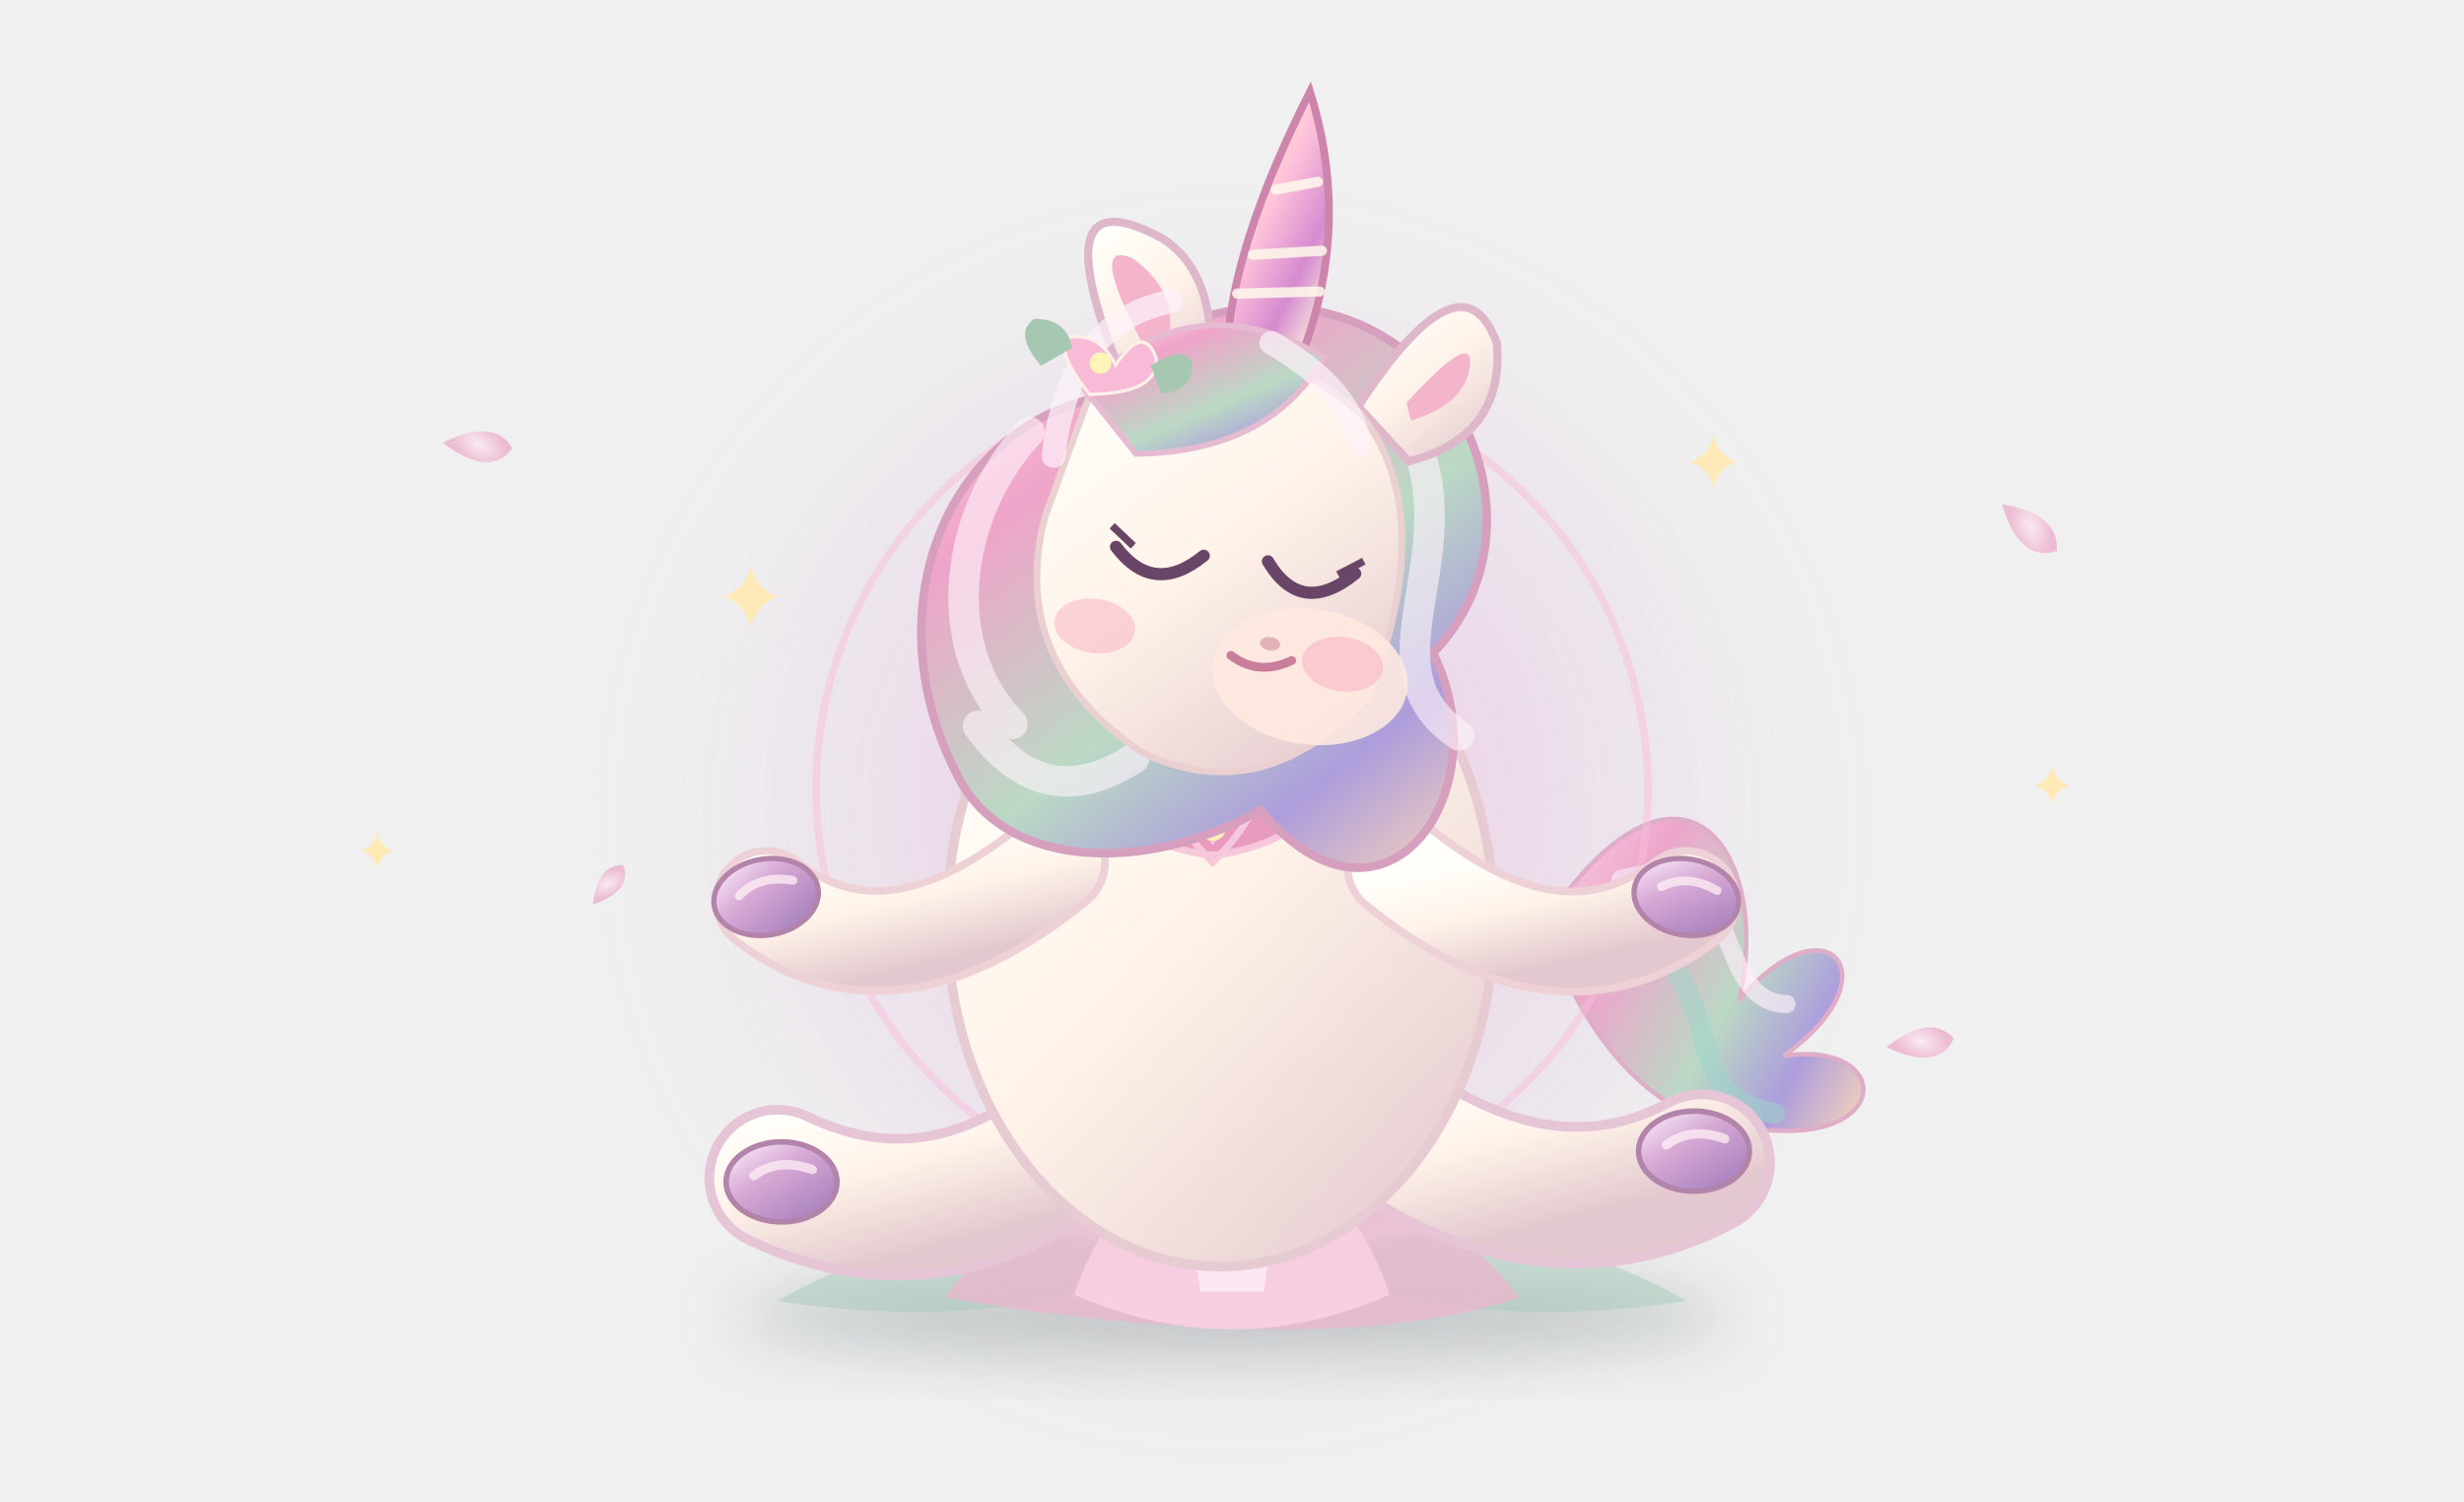
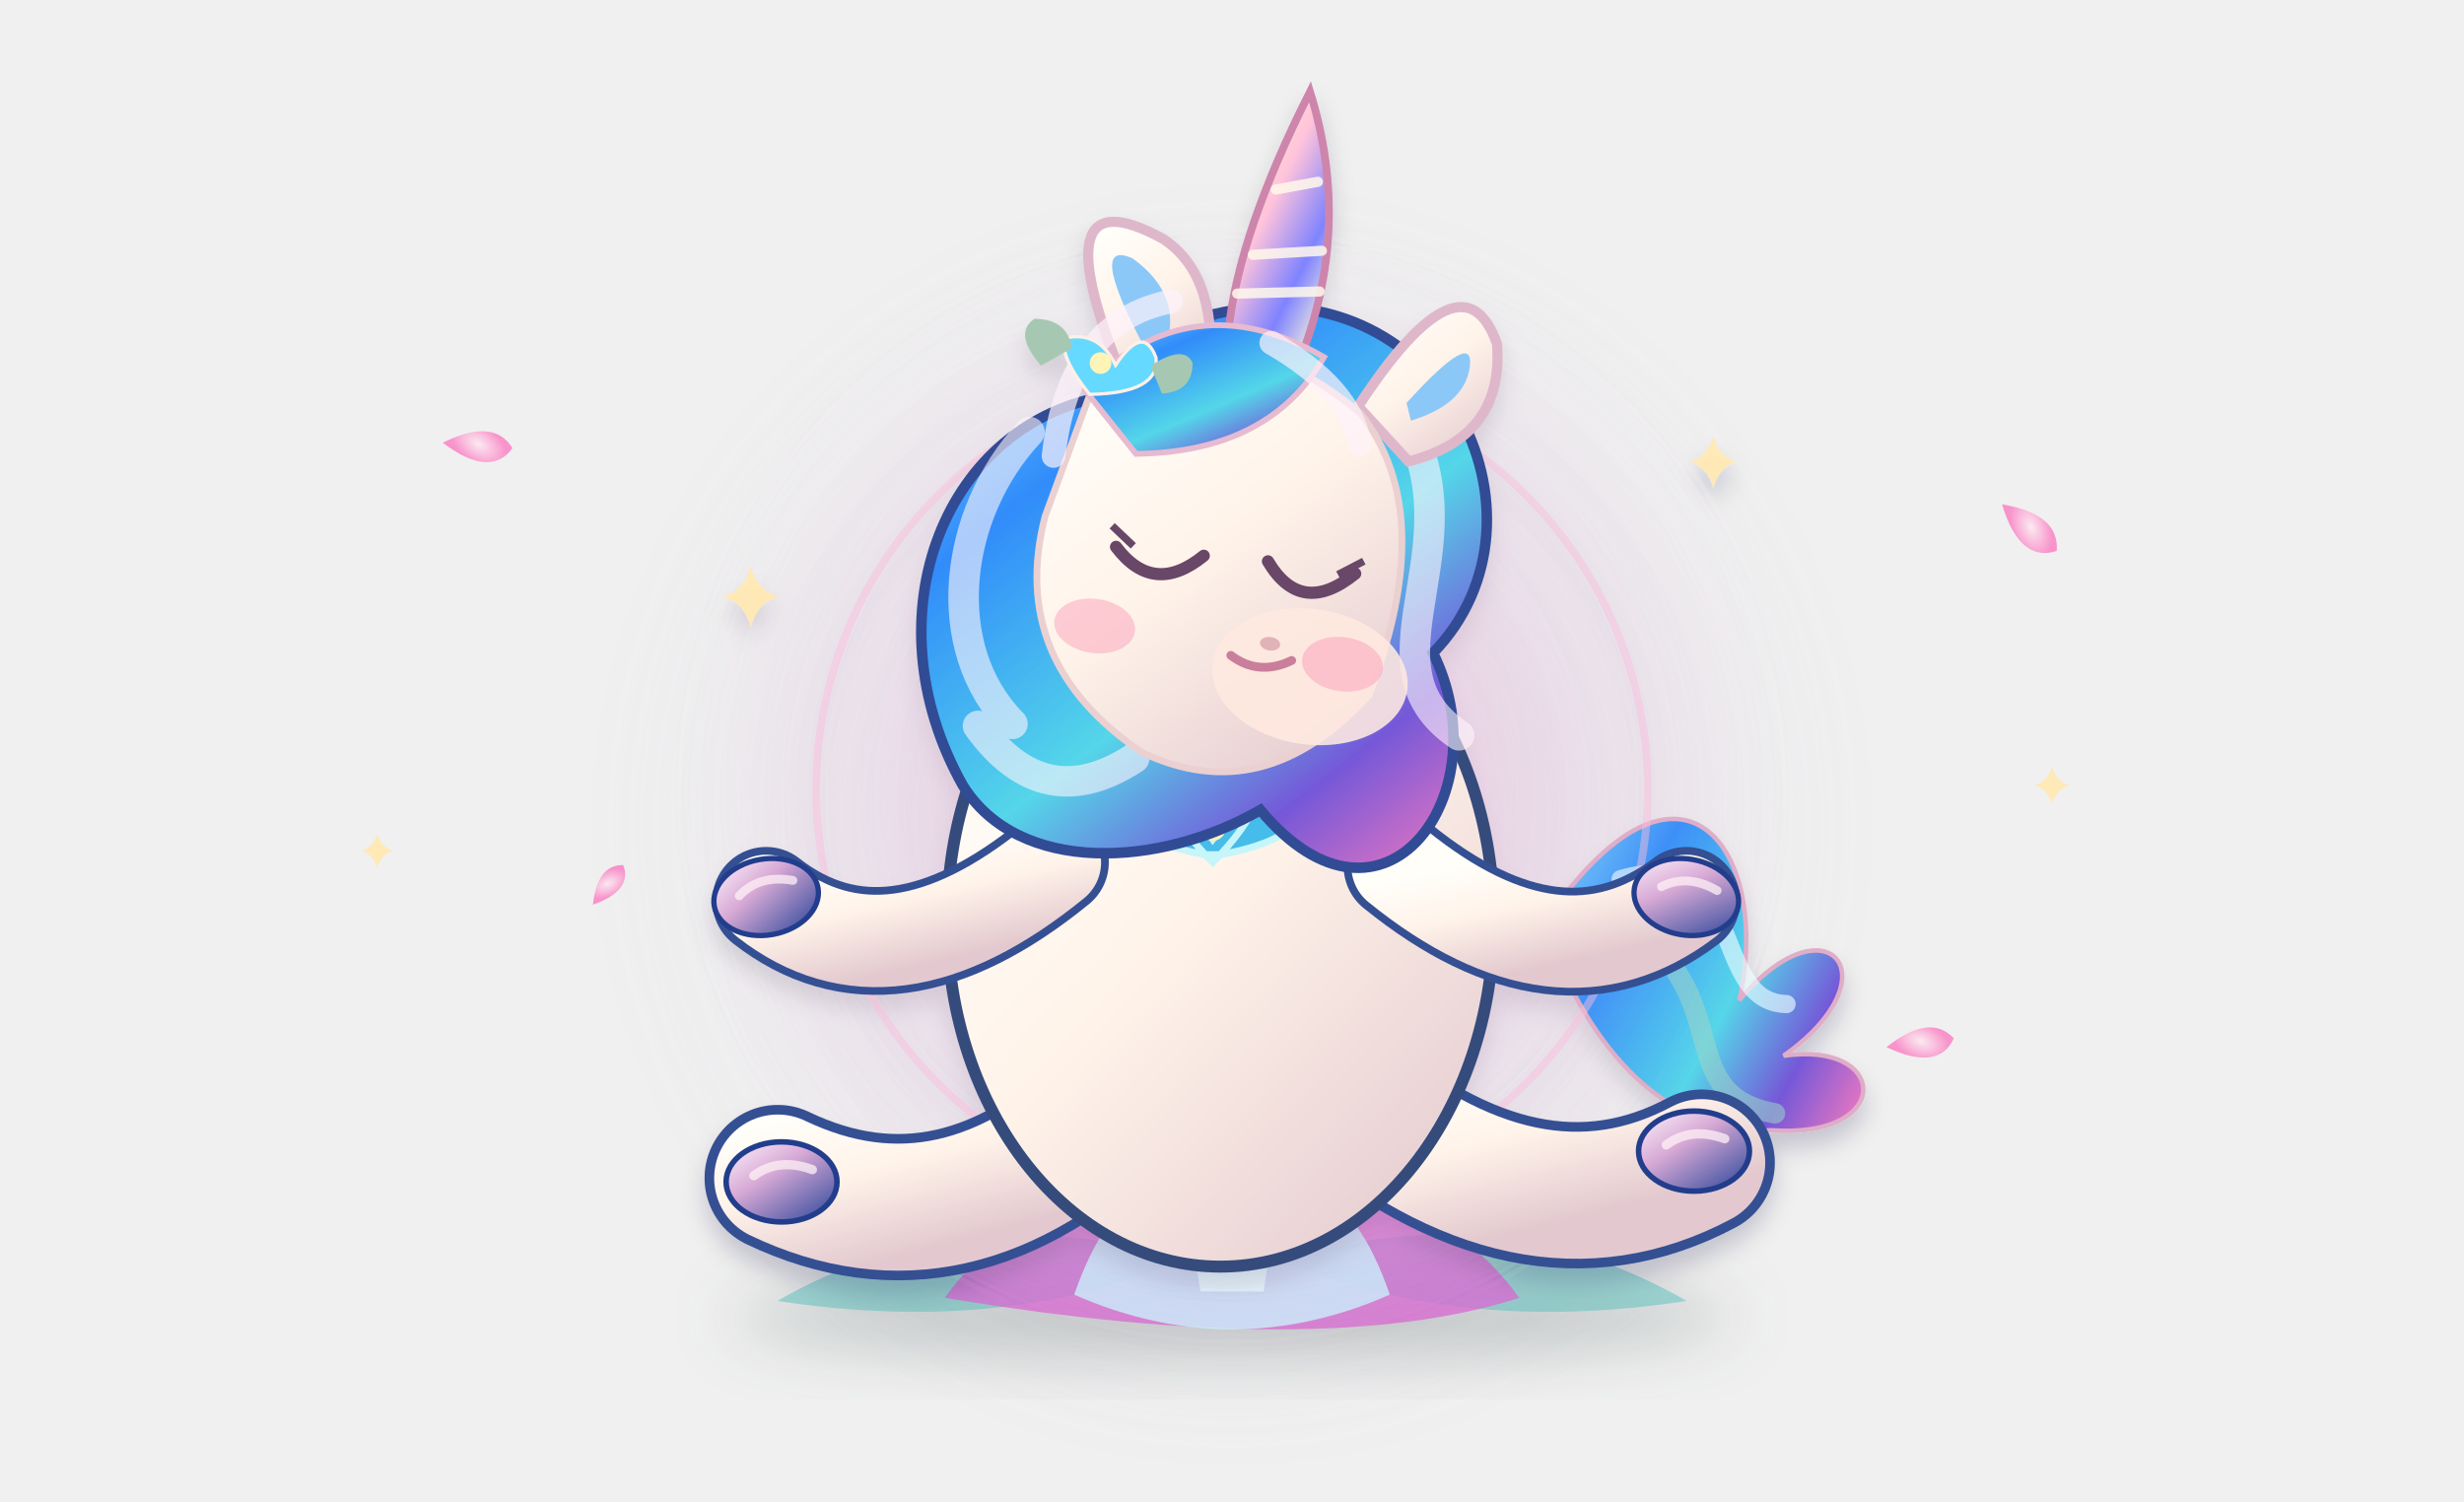
<svg xmlns="http://www.w3.org/2000/svg" viewBox="0 0 640 390" width="640" height="390" role="img" aria-label="Zenicorn: Breathing light">
  <defs>
    <linearGradient id="coat" x1=".12" y1=".08" x2=".9" y2="1">
      <stop stop-color="#fffef9" />
      <stop offset=".44" stop-color="#fff3e9" />
      <stop offset="1" stop-color="#e3c9cf" />
    </linearGradient>
    <linearGradient id="mane" x1="0" y1="0" x2="1" y2="1">
-       <stop stop-color="#ffd4e3" />
-       <stop offset=".28" stop-color="#efa4c9" />
-       <stop offset=".58" stop-color="#bbd9c5" />
-       <stop offset=".79" stop-color="#ad9ddc" />
-       <stop offset="1" stop-color="#fad6b9" />
+       <stop stop-color="#75ddff" />
+       <stop offset=".28" stop-color="#318cfa" />
+       <stop offset=".58" stop-color="#54d6e9" />
+       <stop offset=".79" stop-color="#7558d8" />
+       <stop offset="1" stop-color="#fa7bbd" />
    </linearGradient>
    <linearGradient id="silk" x1="0" y1="0" x2=".9" y2="1">
      <stop stop-color="#fff4fd" />
      <stop offset=".42" stop-color="#d7a9d5" />
-       <stop offset="1" stop-color="#a17cbb" />
+       <stop offset="1" stop-color="#364c9e" />
    </linearGradient>
    <linearGradient id="horn" x1="0" y1="0" x2="1" y2="1">
      <stop stop-color="#fff6bb" />
      <stop offset=".36" stop-color="#ffc3db" />
-       <stop offset=".7" stop-color="#d58bd0" />
+       <stop offset=".7" stop-color="#7f83ff" />
      <stop offset="1" stop-color="#fff9dc" />
    </linearGradient>
    <linearGradient id="iris" x1="0" y1="0" x2="1" y2="1">
      <stop stop-color="#8660aa" />
      <stop offset=".7" stop-color="#4c417e" />
      <stop offset="1" stop-color="#30275b" />
    </linearGradient>
    <radialGradient id="glow">
      <stop stop-color="#ffcde8" stop-opacity=".55" />
      <stop offset=".57" stop-color="#dfaddb" stop-opacity=".15" />
      <stop offset="1" stop-color="#d2bdde" stop-opacity="0" />
    </radialGradient>
    <radialGradient id="petal">
      <stop stop-color="#ffe7f1" />
-       <stop offset="1" stop-color="#e9a4c7" />
+       <stop offset="1" stop-color="#fb6bba" />
    </radialGradient>
    <filter id="shadow" x="-50%" y="-50%" width="200%" height="200%">
      <feGaussianBlur stdDeviation="10" />
    </filter>
    <filter id="haze" x="-50%" y="-50%" width="200%" height="200%">
      <feGaussianBlur stdDeviation="4" />
    </filter>
  </defs>
  <circle cx="320" cy="214" r="170" fill="url(#glow)" opacity="0.65" />
  <g transform="translate(320 333) rotate(0) scale(0.82)">
    <ellipse cx="0" cy="11" rx="159" ry="13" fill="#354a49" opacity=".25" filter="url(#shadow)" />
-     <path d="M-144 6Q-85-28-16-7Q-72 17-144 6Z" fill="#a6cbbb" opacity=".5" />
-     <path d="M144 6Q85-28 16-7Q72 17 144 6Z" fill="#a6cbbb" opacity=".5" />
-     <path d="M-91 5Q-56-43 0-9Q56-43 91 5Q29 25-91 5Z" fill="#eab7cd" opacity=".78" />
-     <path d="M-50 4Q-31-50 0-12Q31-50 50 4Q0 26-50 4Z" fill="#ffd5e6" opacity=".76" />
-     <path d="M-10 3Q-19-49 0-57Q19-49 10 3Z" fill="#fff0fa" opacity=".8" />
+     <path d="M-144 6Q-85-28-16-7Q-72 17-144 6Z" fill="#55bfbc" opacity=".5" />
+     <path d="M144 6Q85-28 16-7Q72 17 144 6Z" fill="#55bfbc" opacity=".5" />
+     <path d="M-91 5Q-56-43 0-9Q56-43 91 5Q29 25-91 5Z" fill="#d96bd2" opacity=".78" />
+     <path d="M-50 4Q-31-50 0-12Q31-50 50 4Q0 26-50 4Z" fill="#cbf7ff" opacity=".76" />
+     <path d="M-10 3Q-19-49 0-57Q19-49 10 3Z" fill="#eafcff" opacity=".8" />
  </g>
  <g transform="translate(115 115) rotate(32) scale(0.7)">
    <path d="M0 0Q11-18 23-12Q22 2 0 0Z" fill="url(#petal)" opacity=".7" />
  </g>
  <g transform="translate(520 131) rotate(68) scale(0.72)">
    <path d="M0 0Q11-18 23-12Q22 2 0 0Z" fill="url(#petal)" opacity=".7" />
  </g>
  <g transform="translate(154 235) rotate(-25) scale(0.5)">
    <path d="M0 0Q11-18 23-12Q22 2 0 0Z" fill="url(#petal)" opacity=".7" />
  </g>
  <g transform="translate(490 272) rotate(20) scale(0.68)">
    <path d="M0 0Q11-18 23-12Q22 2 0 0Z" fill="url(#petal)" opacity=".7" />
  </g>
  <g transform="translate(98 221) rotate(0) scale(0.46)">
    <path d="M0-10Q2-2 9 0Q2 2 0 10Q-2 2-9 0Q-2-2 0-10Z" fill="#ffe9b5" opacity=".95" />
  </g>
  <g transform="translate(533 204) rotate(0) scale(0.5)">
    <path d="M0-10Q2-2 9 0Q2 2 0 10Q-2 2-9 0Q-2-2 0-10Z" fill="#ffe9b5" opacity=".95" />
  </g>
-   <g class="zenicorn-character" filter="none">
+   <g class="zenicorn-character" style="filter:drop-shadow(0 4px 3px rgba(6,20,64,.18))">
    <g transform="translate(406 246) rotate(-12) scale(0.59)">
      <path d="M-6-12C72-87 99-22 71 39C118 2 141 43 85 67C132 70 125 113 73 98C19 89-1 32-6-12Z" fill="url(#mane)" stroke="#dfadc7" stroke-width="2" />
-       <path d="M31-24C90-28 57 37 91 45" fill="none" stroke="#fff0fa" stroke-width="8" stroke-linecap="round" opacity=".65" />
+       <path d="M31-24C90-28 57 37 91 45" fill="none" stroke="#eafcff" stroke-width="8" stroke-linecap="round" opacity=".65" />
      <path d="M28-5C72 36 32 73 76 91" fill="none" stroke="#9cd5c8" stroke-width="9" stroke-linecap="round" opacity=".55" />
    </g>
    <circle cx="320" cy="205" r="147" fill="url(#glow)" />
    <circle cx="320" cy="205" r="108" fill="none" stroke="#f9bddb" stroke-opacity=".47" stroke-width="2" />
-     <path d="M291 286Q248 328 202 306" fill="none" stroke="#e6c6d6" stroke-width="38" stroke-linecap="round" stroke-linejoin="round" />
+     <path d="M291 286Q248 328 202 306" fill="none" stroke="#345093" stroke-width="38" stroke-linecap="round" stroke-linejoin="round" />
    <path d="M291 286Q248 328 202 306" fill="none" stroke="url(#coat)" stroke-width="33" stroke-linecap="round" stroke-linejoin="round" />
-     <path d="M346 282Q397 326 442 302" fill="none" stroke="#e6c6d6" stroke-width="38" stroke-linecap="round" stroke-linejoin="round" />
+     <path d="M346 282Q397 326 442 302" fill="none" stroke="#345093" stroke-width="38" stroke-linecap="round" stroke-linejoin="round" />
    <path d="M346 282Q397 326 442 302" fill="none" stroke="url(#coat)" stroke-width="33" stroke-linecap="round" stroke-linejoin="round" />
    <g transform="translate(203 307) rotate(0.1) scale(0.8)">
-       <ellipse cx="0" cy="0" rx="18" ry="13" fill="url(#silk)" stroke="#b384aa" stroke-width="1.8" />
+       <ellipse cx="0" cy="0" rx="18" ry="13" fill="url(#silk)" stroke="#243e8c" stroke-width="1.8" />
      <path d="M-9-2Q-1-8 10-4" fill="none" stroke="#fff0f5" stroke-width="3" opacity=".75" stroke-linecap="round" />
    </g>
    <g transform="translate(440 299) rotate(0) scale(0.8)">
-       <ellipse cx="0" cy="0" rx="18" ry="13" fill="url(#silk)" stroke="#b384aa" stroke-width="1.8" />
+       <ellipse cx="0" cy="0" rx="18" ry="13" fill="url(#silk)" stroke="#243e8c" stroke-width="1.8" />
      <path d="M-9-2Q-1-8 10-4" fill="none" stroke="#fff0f5" stroke-width="3" opacity=".75" stroke-linecap="round" />
    </g>
-     <ellipse cx="317" cy="239" rx="71" ry="90" fill="url(#coat)" stroke="#e7cbd2" stroke-width="2.5" />
+     <ellipse cx="317" cy="239" rx="71" ry="90" fill="url(#coat)" stroke="#354b7b" stroke-width="3.1" />
    <path d="M274.4 191.3Q317 147.2 352.5 194" fill="none" stroke="#fff" stroke-opacity=".72" stroke-width="9" stroke-linecap="round" />
-     <path d="M274 224Q231 259 199 234" fill="none" stroke="#eed1d6" stroke-width="28" stroke-linecap="round" stroke-linejoin="round" />
+     <path d="M274 224Q231 259 199 234" fill="none" stroke="#345093" stroke-width="28" stroke-linecap="round" stroke-linejoin="round" />
    <path d="M274 224Q231 259 199 234" fill="none" stroke="url(#coat)" stroke-width="24" stroke-linecap="round" stroke-linejoin="round" />
-     <path d="M363 225Q405 259 438 234" fill="none" stroke="#eed1d6" stroke-width="28" stroke-linecap="round" stroke-linejoin="round" />
+     <path d="M363 225Q405 259 438 234" fill="none" stroke="#345093" stroke-width="28" stroke-linecap="round" stroke-linejoin="round" />
    <path d="M363 225Q405 259 438 234" fill="none" stroke="url(#coat)" stroke-width="24" stroke-linecap="round" stroke-linejoin="round" />
    <g transform="translate(199 233) rotate(-10) scale(0.76)">
-       <ellipse cx="0" cy="0" rx="18" ry="13" fill="url(#silk)" stroke="#b384aa" stroke-width="1.8" />
+       <ellipse cx="0" cy="0" rx="18" ry="13" fill="url(#silk)" stroke="#243e8c" stroke-width="1.8" />
      <path d="M-9-2Q-1-8 10-4" fill="none" stroke="#fff0f5" stroke-width="3" opacity=".75" stroke-linecap="round" />
    </g>
    <g transform="translate(438 233) rotate(10) scale(0.76)">
-       <ellipse cx="0" cy="0" rx="18" ry="13" fill="url(#silk)" stroke="#b384aa" stroke-width="1.8" />
+       <ellipse cx="0" cy="0" rx="18" ry="13" fill="url(#silk)" stroke="#243e8c" stroke-width="1.8" />
      <path d="M-9-2Q-1-8 10-4" fill="none" stroke="#fff0f5" stroke-width="3" opacity=".75" stroke-linecap="round" />
    </g>
    <g transform="translate(315 214) rotate(0) scale(1)">
-       <path d="M0 10Q-17-7-12-20Q-2-17 0-5Q2-19 12-20Q17-7 0 10ZM-2 8Q-29 3-21-10Q-11-12 0 4Q12-12 21-10Q29 3 2 8Z" fill="#e89bbf" stroke="#f7c8db" stroke-width="1.8" />
+       <path d="M0 10Q-17-7-12-20Q-2-17 0-5Q2-19 12-20Q17-7 0 10ZM-2 8Q-29 3-21-10Q-11-12 0 4Q12-12 21-10Q29 3 2 8Z" fill="#45bce9" stroke="#c6f5fa" stroke-width="1.8" />
      <circle cx="0" cy="1" r="3.4" fill="#fff0b8" />
    </g>
    <g transform="translate(318 138) rotate(8) scale(0.88)">
-       <path d="M-39-35C-86-21-101 39-66 85C-46 109-5 101 22 80C64 118 92 65 66 27C99-18 52-88-12-63Z" fill="url(#mane)" stroke="#d69fbd" stroke-width="2.5" />
+       <path d="M-39-35C-86-21-101 39-66 85C-46 109-5 101 22 80C64 118 92 65 66 27C99-18 52-88-12-63Z" fill="url(#mane)" stroke="#304b95" stroke-width="3.1" />
      <path d="M-61-21C-80 6-79 46-54 65M44-45C78-9 42 33 77 50M-64 67Q-41 91-17 70" fill="none" stroke="#fff5fc" stroke-width="9" opacity=".6" stroke-linecap="round" />
-       <path d="M-35-39Q-70-98-30-83Q-13-75-11-48Z" fill="url(#coat)" stroke="#deb8ca" stroke-width="2.4" />
-       <path d="M-32-52Q-52-80-38-76Q-21-67-25-50Z" fill="#f4b4cc" />
-       <path d="M34-42Q58-93 72-66Q78-39 51-28Z" fill="url(#coat)" stroke="#deb8ca" stroke-width="2.4" />
-       <path d="M48-45Q65-70 65-58Q65-47 50-40Z" fill="#f4b4cc" />
+       <path d="M-35-39Q-70-98-30-83Q-13-75-11-48Z" fill="url(#coat)" stroke="#deb8ca" stroke-width="3.0" />
+       <path d="M-32-52Q-52-80-38-76Q-21-67-25-50Z" fill="#8bc8f8" />
+       <path d="M34-42Q58-93 72-66Q78-39 51-28Z" fill="url(#coat)" stroke="#deb8ca" stroke-width="3.0" />
+       <path d="M48-45Q65-70 65-58Q65-47 50-40Z" fill="#8bc8f8" />
      <path d="M-7-59Q-8-88 7-132Q25-94 15-53Z" fill="url(#horn)" stroke="#ce85ac" stroke-width="2.3" />
      <path d="M-3-82L17-86M1-102L13-106M-6-70L18-74" stroke="#fff9eb" stroke-width="3" stroke-linecap="round" opacity=".85" />
      <path d="M-45-34Q-11-69 35-40Q62-14 49 42Q23 80-15 68Q-58 47-53 3Z" fill="url(#coat)" stroke="#ebd0d1" stroke-width="2" />
      <ellipse cx="31" cy="39" rx="29" ry="20" fill="#ffe9e0" opacity=".88" />
-       <ellipse cx="-34" cy="33" rx="12" ry="8" fill="#f49db9" opacity=".4" />
-       <ellipse cx="40" cy="34" rx="12" ry="8" fill="#f49db9" opacity=".4" />
+       <ellipse cx="-34" cy="33" rx="12" ry="8" fill="#fb8baf" opacity=".4" />
+       <ellipse cx="40" cy="34" rx="12" ry="8" fill="#fb8baf" opacity=".4" />
      <path d="M-31 9Q-18 22-5 8M14 7Q26 22 40 7" fill="none" stroke="#694667" stroke-width="3.6" stroke-linecap="round" />
      <path d="M-26 8l-7-5M35 8l7-5" stroke="#694667" stroke-width="2.2" />
      <path d="M7 36Q16 41 25 35" fill="none" stroke="#c97f9b" stroke-width="2.6" stroke-linecap="round" />
      <ellipse cx="18" cy="31" rx="3" ry="2" fill="#c67c91" opacity=".5" />
      <path d="M-47-36Q-20-72 22-55Q10-25-29-19Z" fill="url(#mane)" stroke="#e6bad0" stroke-width="1.7" />
      <path d="M-53-15Q-54-55-25-65M6-57Q31-47 36-31" fill="none" stroke="#fdf2fb" stroke-width="7" stroke-linecap="round" opacity=".7" />
      <g transform="translate(-45 -46) rotate(0) scale(0.64)">
-         <path d="M0 18Q-16 3-15-6Q0-12 10 3Q20-18 28-3Q32 13 0 18Z" fill="#f8bad7" stroke="#fff0e7" stroke-width="1.5" />
+         <path d="M0 18Q-16 3-15-6Q0-12 10 3Q20-18 28-3Q32 13 0 18Z" fill="#65d9ff" stroke="#fff0e7" stroke-width="1.5" />
        <circle cx="3" cy="3" r="5" fill="#fff4b7" />
        <path d="M-24 8Q-39-5-30-13Q-15-15-11-2M26 1Q40-11 45-3Q47 10 33 13" fill="#a6c8b2" />
      </g>
    </g>
    <g transform="translate(195 155) rotate(0) scale(0.8)">
      <path d="M0-10Q2-2 9 0Q2 2 0 10Q-2 2-9 0Q-2-2 0-10Z" fill="#ffe9b5" opacity=".95" />
    </g>
    <g transform="translate(445 120) rotate(0) scale(0.68)">
      <path d="M0-10Q2-2 9 0Q2 2 0 10Q-2 2-9 0Q-2-2 0-10Z" fill="#ffe9b5" opacity=".95" />
    </g>
  </g>
</svg>
